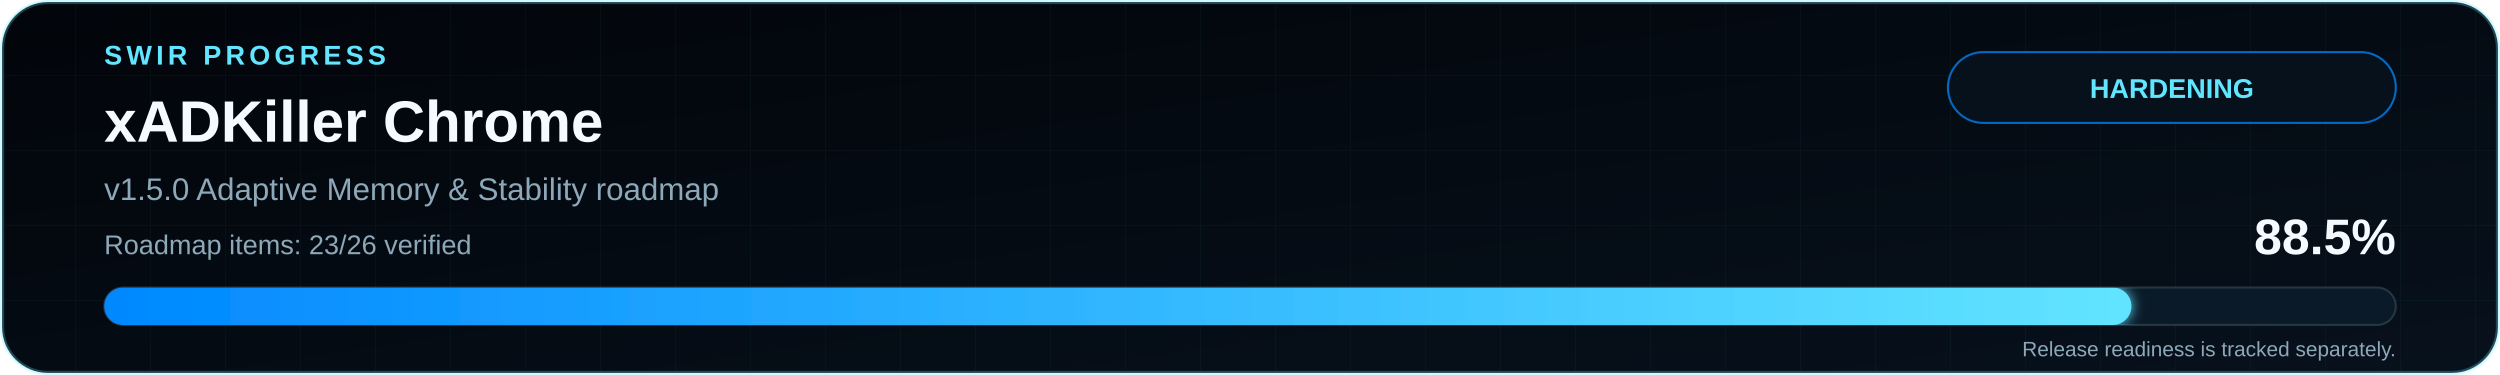
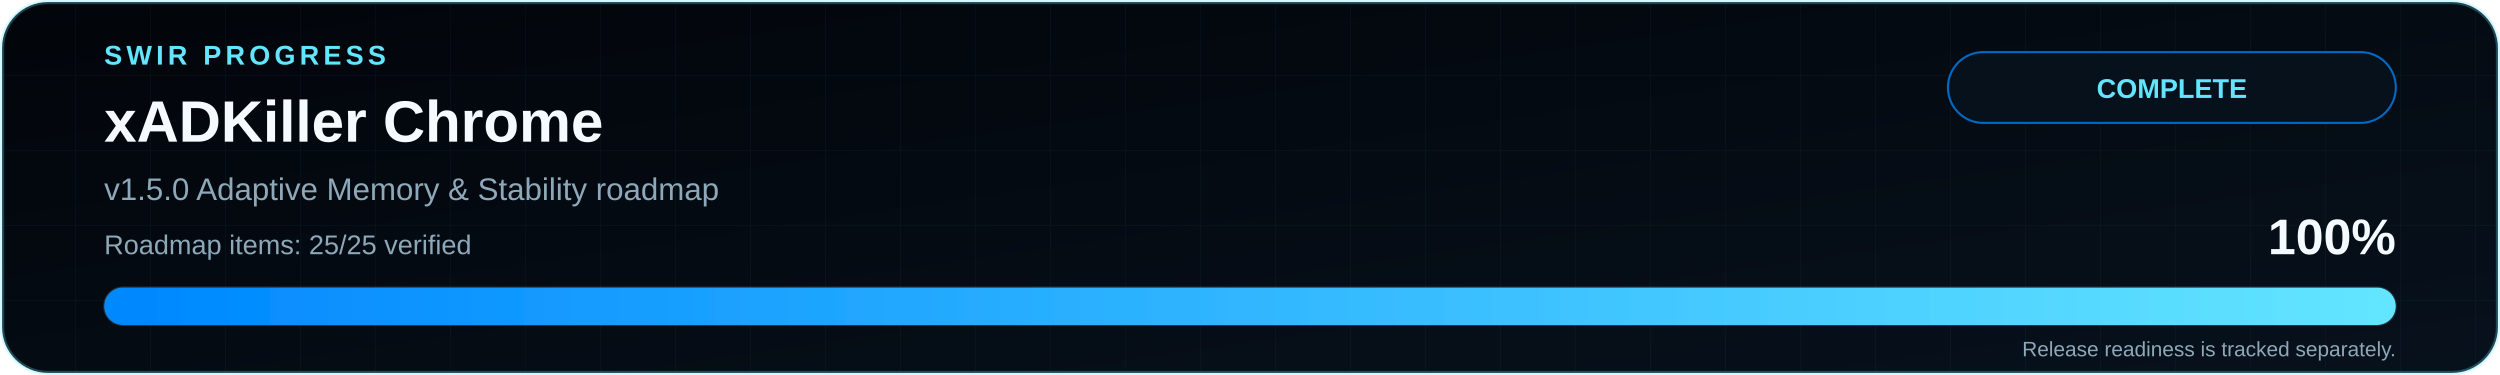
<svg xmlns="http://www.w3.org/2000/svg" width="1200" height="180" viewBox="0 0 1200 180" role="img" aria-labelledby="title desc">
  <defs>
    <linearGradient id="bg" x1="0" y1="0" x2="1" y2="1">
      <stop offset="0" stop-color="#02050A" />
      <stop offset="1" stop-color="#07111C" />
    </linearGradient>
    <linearGradient id="progressGradient" x1="0" y1="0" x2="1" y2="0">
      <stop offset="0" stop-color="#0088FF" />
      <stop offset="1" stop-color="#62E5FF" />
    </linearGradient>
    <filter id="softGlow" x="-10%" y="-80%" width="120%" height="260%">
      <feGaussianBlur stdDeviation="3" result="blur" />
      <feMerge>
        <feMergeNode in="blur" />
        <feMergeNode in="SourceGraphic" />
      </feMerge>
    </filter>
    <pattern id="grid" width="36" height="36" patternUnits="userSpaceOnUse">
      <path d="M36 0H0V36" fill="none" stroke="#62E5FF" stroke-opacity=".035" stroke-width="1" />
    </pattern>
    <clipPath id="trackClip">
      <rect x="50" y="138" width="1100" height="18" rx="9" />
    </clipPath>
  </defs>
  <rect x="1" y="1" width="1198" height="178" rx="22" fill="url(#bg)" stroke="#62E5FF" stroke-opacity=".28" stroke-width="2" />
  <rect x="2" y="2" width="1196" height="176" rx="21" fill="url(#grid)" />
  <text x="50" y="31" fill="#62E5FF" font-family="Segoe UI,Arial,sans-serif" font-size="13" font-weight="700" letter-spacing="2">SWIR PROGRESS</text>
  <text x="50" y="68" fill="#F4FAFF" font-family="Segoe UI,Arial,sans-serif" font-size="28" font-weight="700">xADKiller Chrome</text>
  <text x="50" y="96" fill="#8DA8B8" font-family="Segoe UI,Arial,sans-serif" font-size="15">v1.5.0 Adaptive Memory &amp; Stability roadmap</text>
  <rect x="935" y="25" width="215" height="34" rx="17" fill="#07111C" stroke="#0088FF" stroke-opacity=".75" />
-   <text x="1042.5" y="47" text-anchor="middle" fill="#62E5FF" font-family="Segoe UI,Arial,sans-serif" font-size="13" font-weight="700">HARDENING</text>
-   <text x="50" y="122" fill="#8DA8B8" font-family="Segoe UI,Arial,sans-serif" font-size="13">Roadmap items: 23/26 verified</text>
-   <text x="1150" y="122" text-anchor="end" fill="#F4FAFF" font-family="Segoe UI,Arial,sans-serif" font-size="24" font-weight="700">88.5%</text>
+   <text x="1042.5" y="47" text-anchor="middle" fill="#62E5FF" font-family="Segoe UI,Arial,sans-serif" font-size="13" font-weight="700">COMPLETE</text>
+   <text x="50" y="122" fill="#8DA8B8" font-family="Segoe UI,Arial,sans-serif" font-size="13">Roadmap items: 25/25 verified</text>
+   <text x="1150" y="122" text-anchor="end" fill="#F4FAFF" font-family="Segoe UI,Arial,sans-serif" font-size="24" font-weight="700">100%</text>
  <rect id="progress-track" x="50" y="138" width="1100" height="18" rx="9" fill="#0A1A28" stroke="#8DA8B8" stroke-opacity=".22" />
-   <rect id="progress-fill" x="50" y="138" width="973.077" height="18" rx="9" fill="url(#progressGradient)" filter="url(#softGlow)" clip-path="url(#trackClip)" />
+   <rect id="progress-fill" x="50" y="138" width="1100" height="18" rx="9" fill="url(#progressGradient)" filter="url(#softGlow)" clip-path="url(#trackClip)" />
  <text x="1150" y="171" text-anchor="end" fill="#8DA8B8" font-family="Segoe UI,Arial,sans-serif" font-size="10">Release readiness is tracked separately.</text>
</svg>
